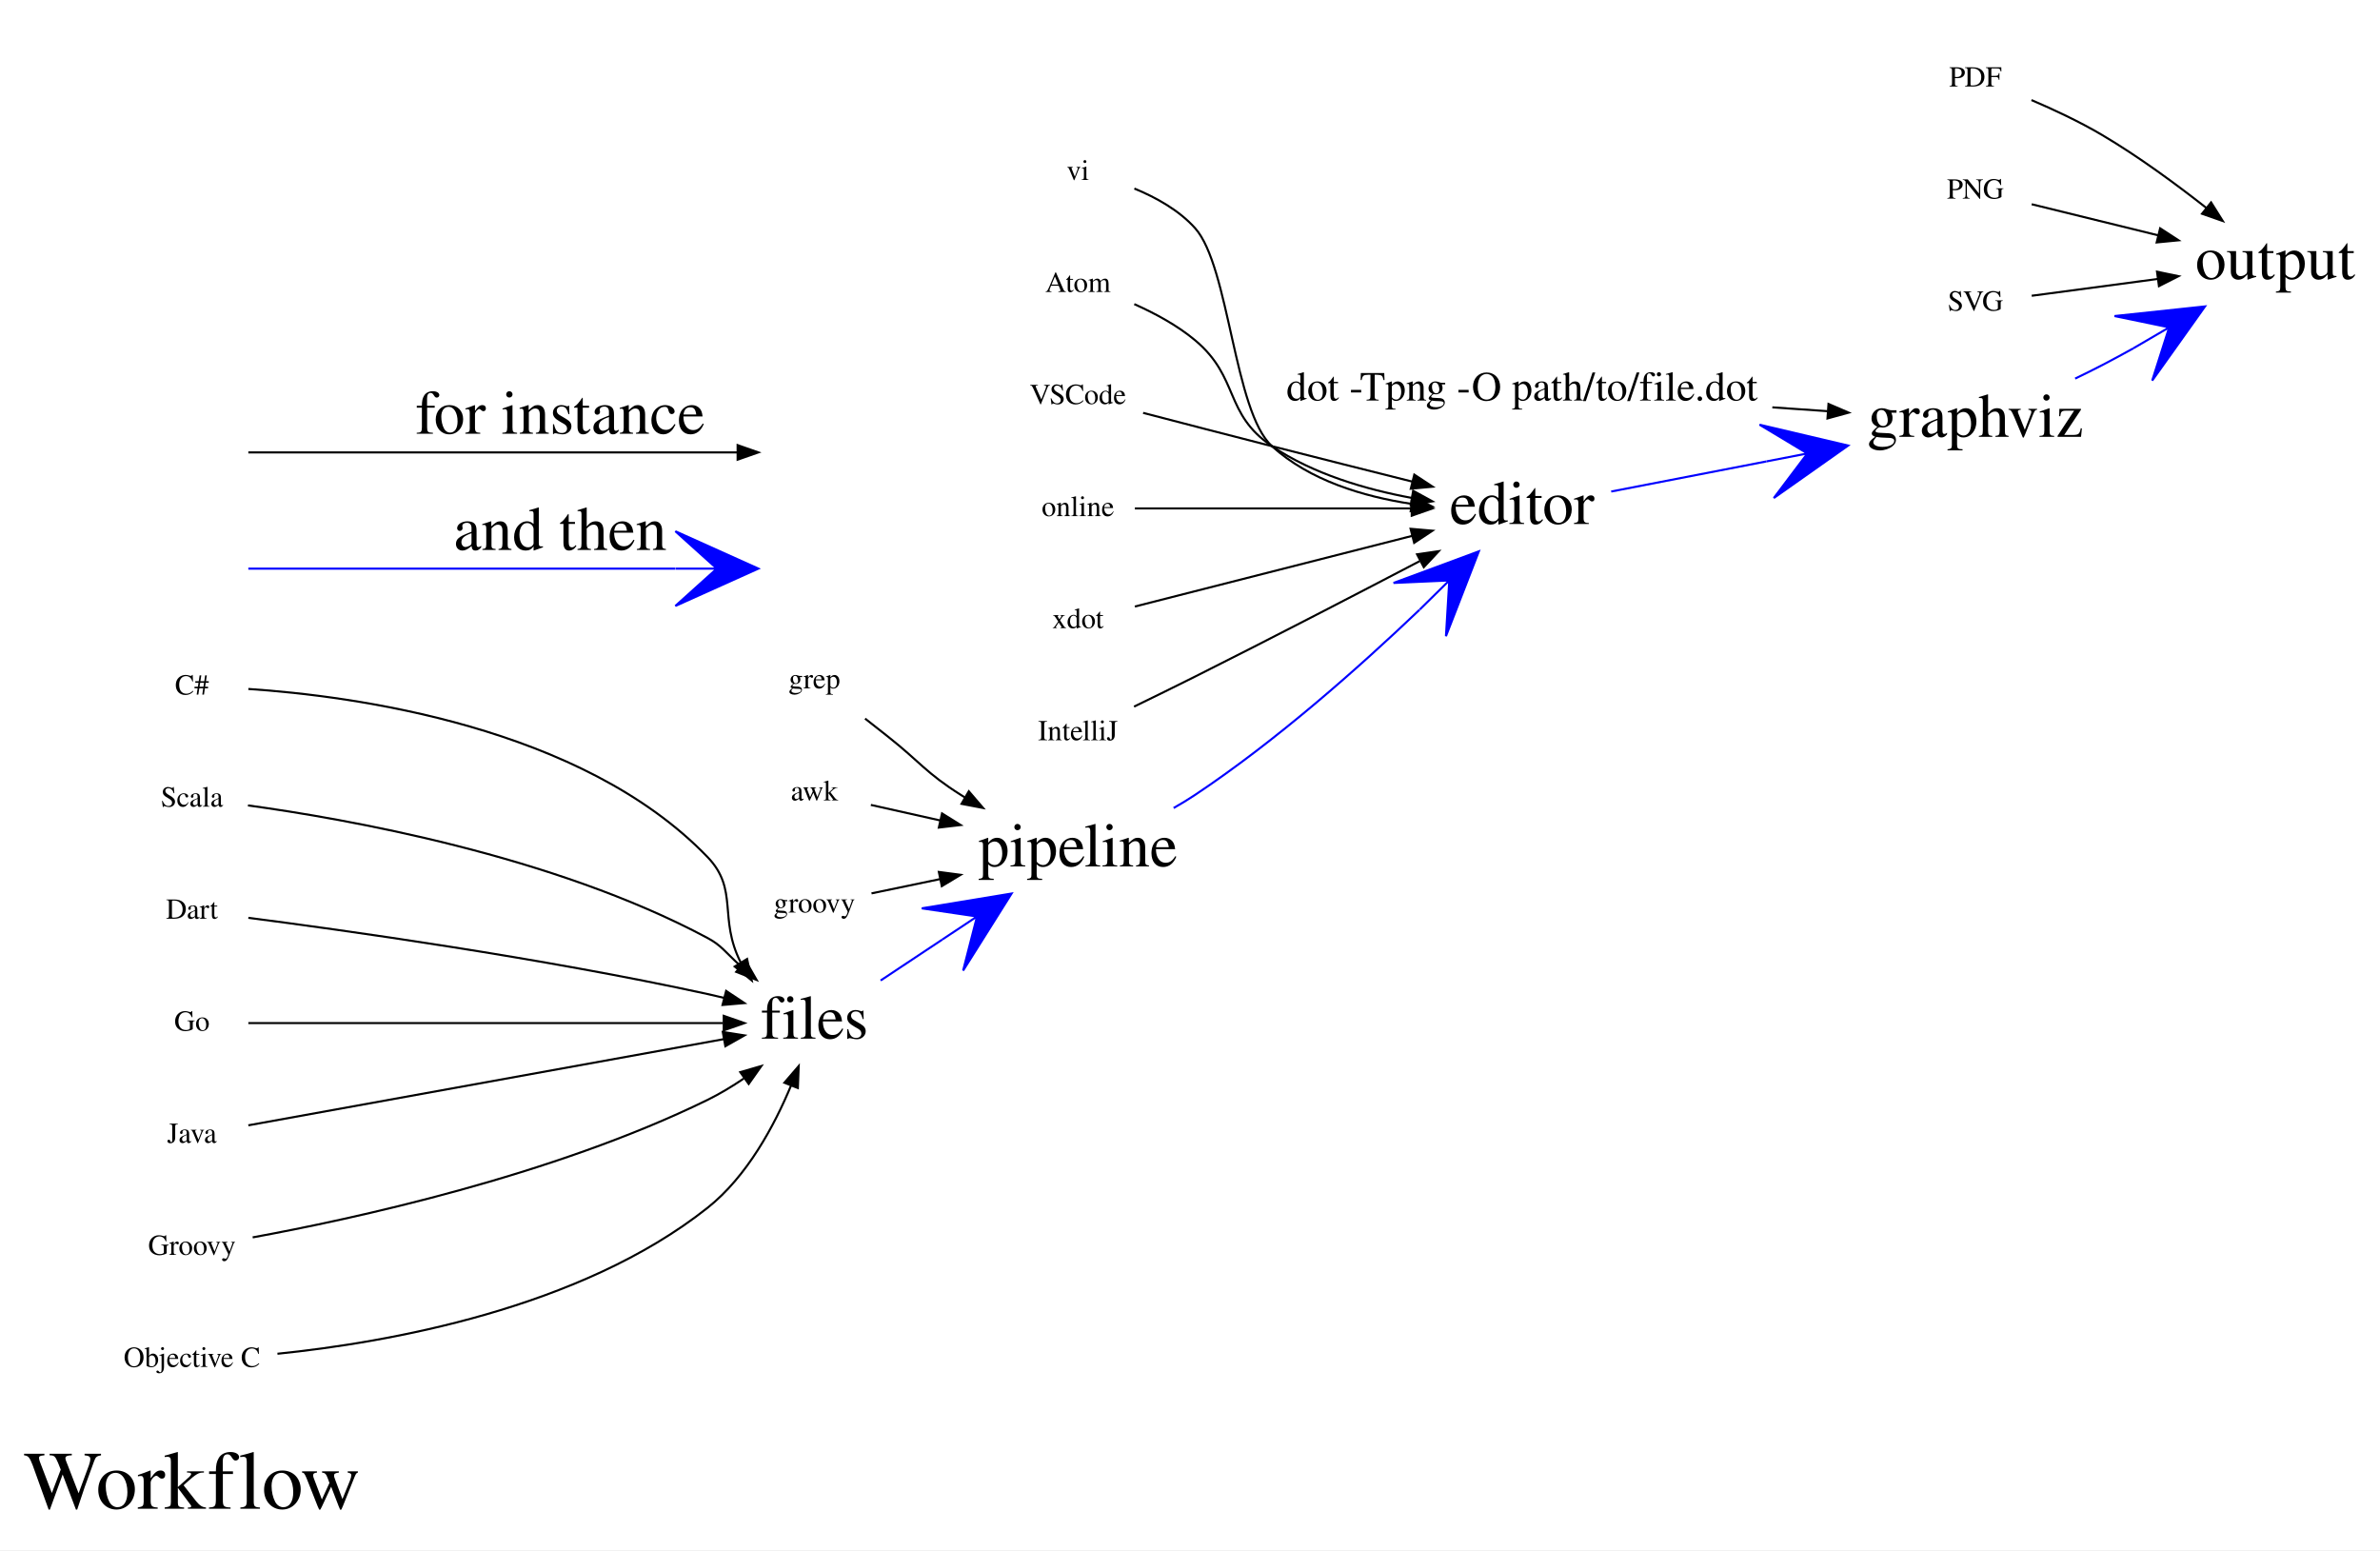
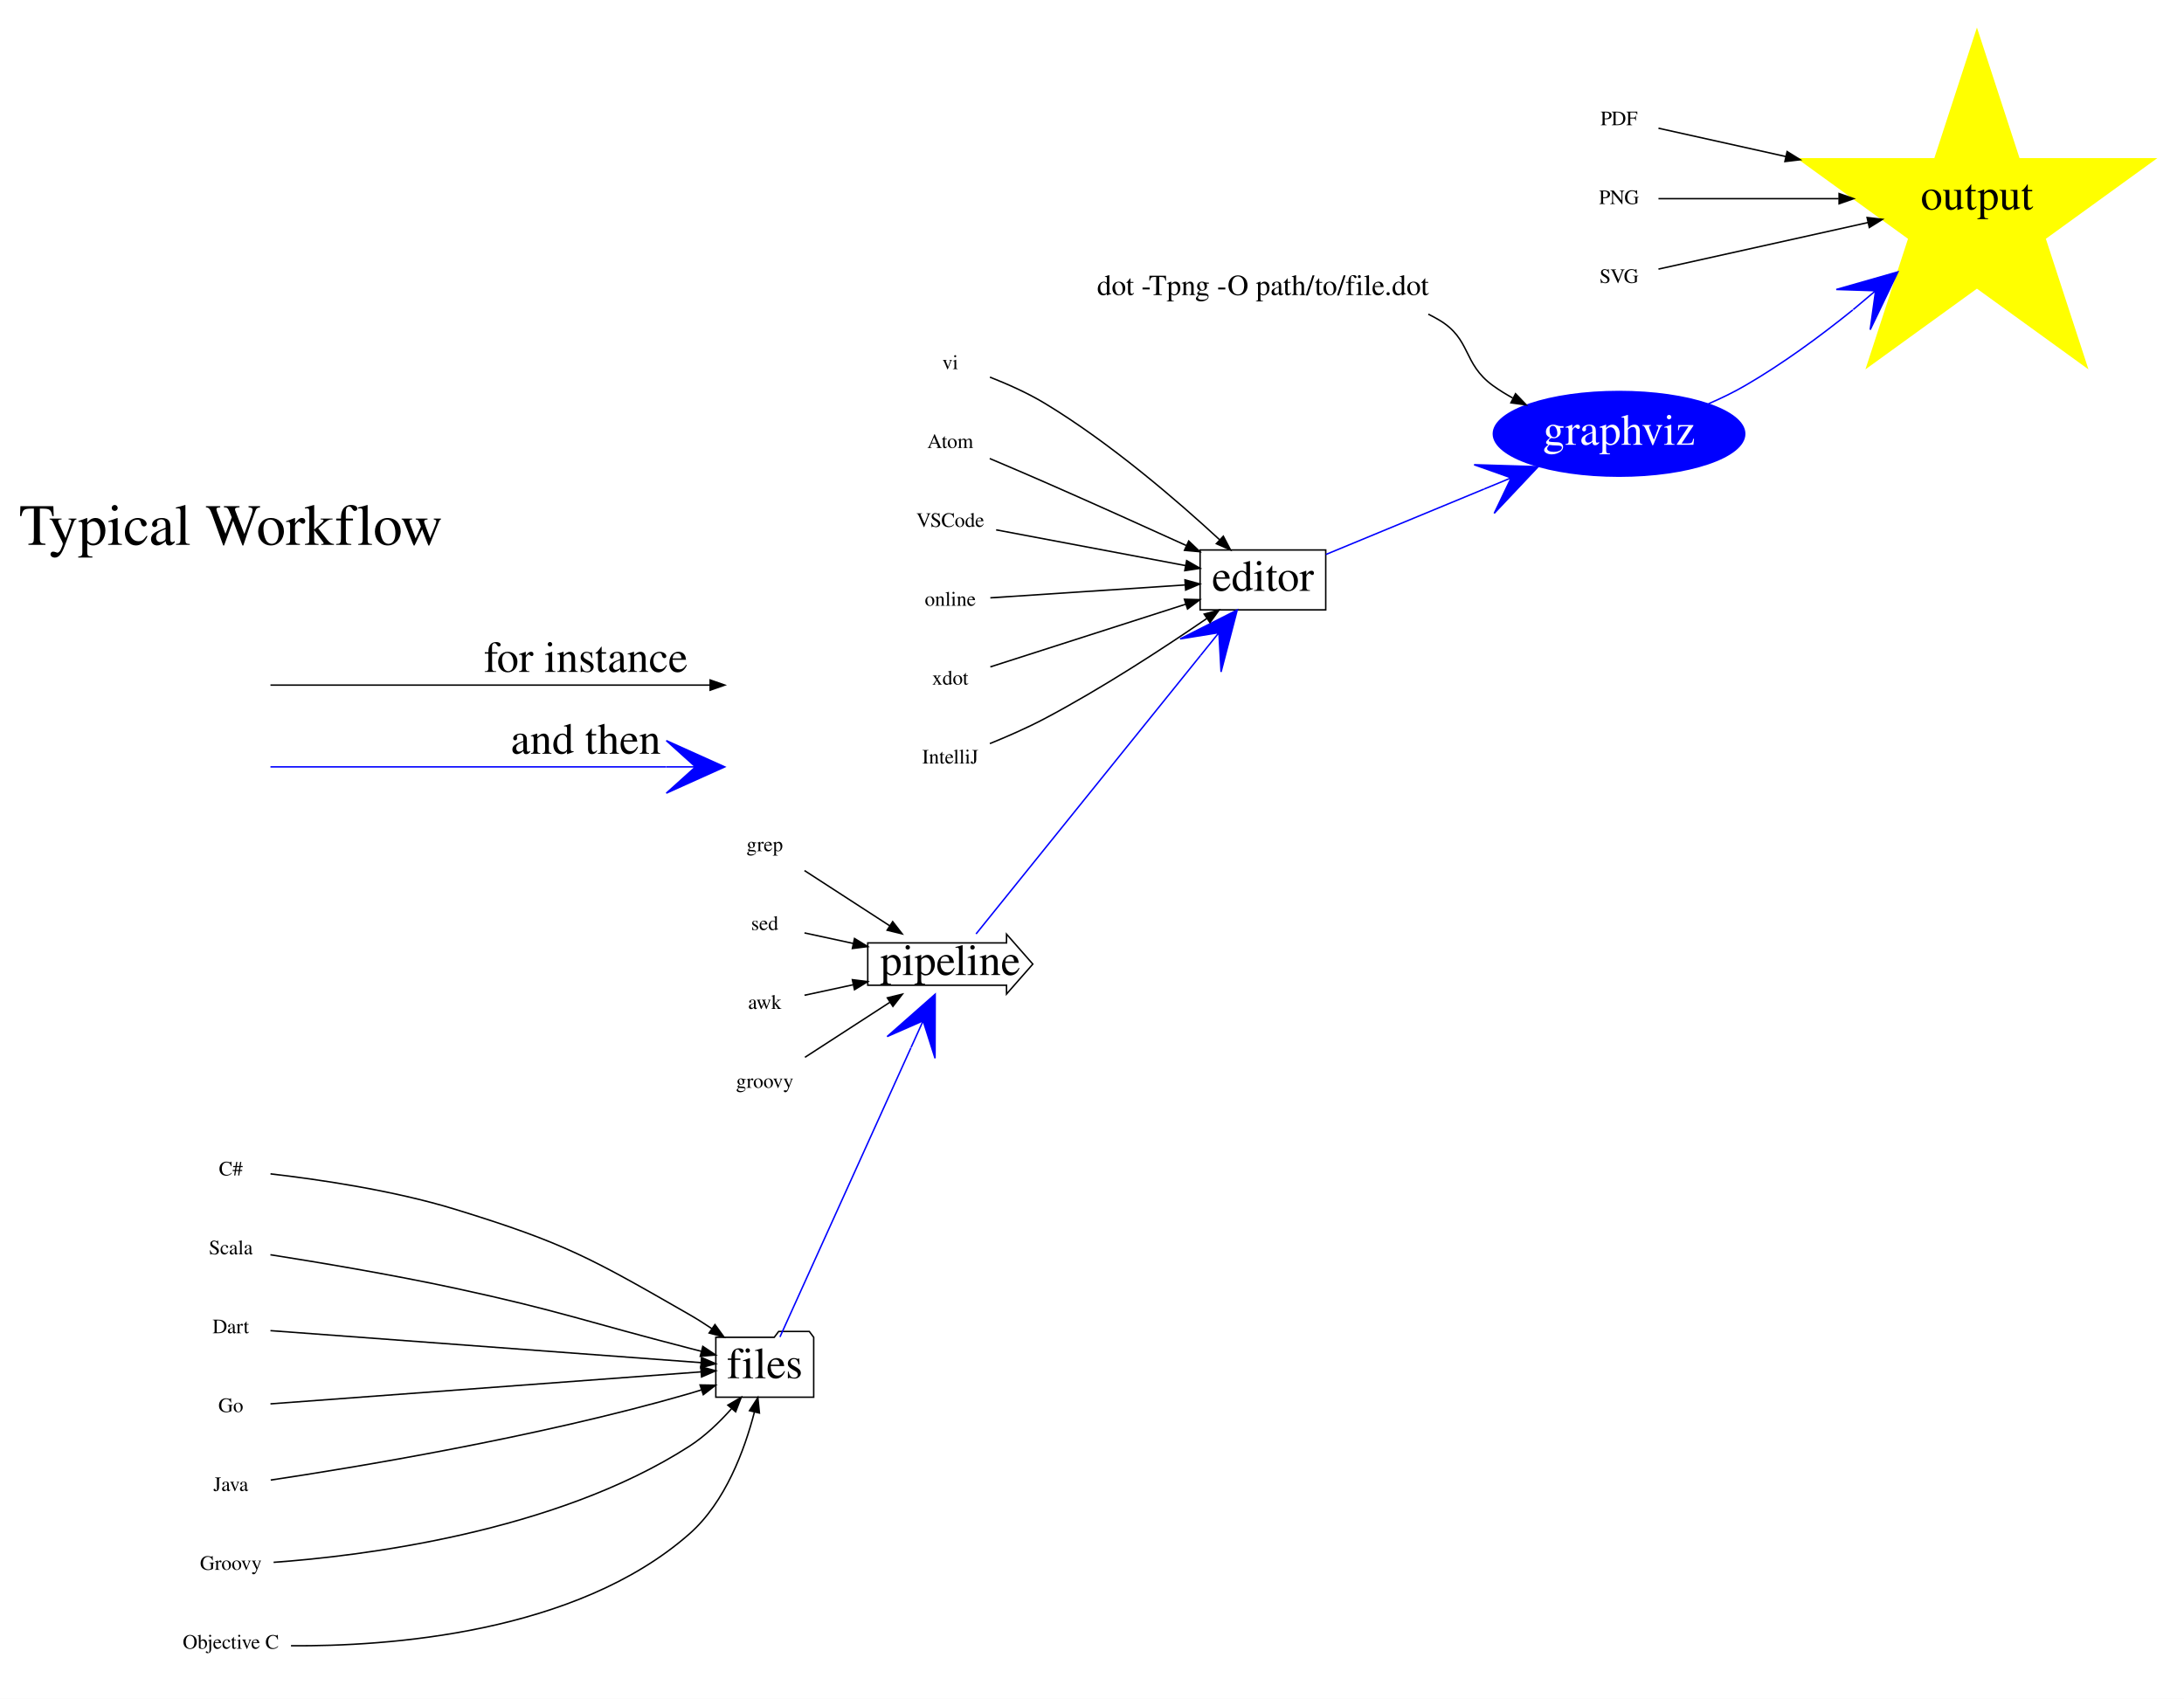
- <svg xmlns="http://www.w3.org/2000/svg" width="1147pt" height="747pt" viewBox="0.00 0.00 1147.00 747.00">
-   <g id="graph0" class="graph" transform="scale(1 1) rotate(0) translate(4 743)">
-     <polygon fill="white" stroke="transparent" points="-4,4 -4,-743 1143,-743 1143,4 -4,4" />
-     <g id="clust1" class="cluster">
- </g>
-     <g id="clust2" class="cluster">
- </g>
-     <g id="clust3" class="cluster">
- </g>
-     <g id="clust4" class="cluster">
+ <svg xmlns="http://www.w3.org/2000/svg" width="1495pt" height="1163pt" viewBox="0.00 0.00 1495.01 1163.00">
+   <g id="graph0" class="graph" transform="scale(1 1) rotate(0) translate(4 1159)">
+     <polygon fill="white" stroke="transparent" points="-4,4 -4,-1159 1491.01,-1159 1491.01,4 -4,4" />
+     <g id="clust5" class="cluster">
+ </g>
+     <g id="clust6" class="cluster">
+ </g>
+     <g id="clust7" class="cluster">
+ </g>
+     <g id="clust8" class="cluster">
</g>
    <g id="node1" class="node">
-       <text text-anchor="middle" x="88.5" y="-16" font-family="Times,serif" font-size="40.00">Workflow</text>
+       <polygon fill="none" stroke="black" points="553,-243.5 550,-247.5 529,-247.5 526,-243.5 486,-243.5 486,-202.5 553,-202.5 553,-243.5" />
+       <text text-anchor="middle" x="519.5" y="-215.5" font-family="Times,serif" font-size="30.00">files</text>
    </g>
    <g id="node2" class="node">
-       <text text-anchor="middle" x="388.5" y="-242.5" font-family="Times,serif" font-size="30.00">files</text>
+       <polygon fill="none" stroke="black" points="685,-513.5 590,-513.5 590,-484.5 685,-484.5 685,-478.5 703,-499 685,-519.5 685,-513.5" />
+       <text text-anchor="middle" x="646.5" y="-491.5" font-family="Times,serif" font-size="30.00">pipeline</text>
+     </g>
+     <g id="edge1" class="edge">
+       <path fill="none" stroke="blue" d="M529.9,-243.74C548.72,-285.31 591.63,-380.06 619.55,-441.7" />
+       <polygon fill="blue" stroke="blue" points="636.17,-478.39 603.27,-449.38 627.91,-460.17 619.66,-441.95 619.66,-441.95 619.66,-441.95 627.91,-460.17 636.06,-434.53 636.17,-478.39 636.17,-478.39" />
    </g>
    <g id="node3" class="node">
-       <text text-anchor="middle" x="515.5" y="-325.5" font-family="Times,serif" font-size="30.00">pipeline</text>
-     </g>
-     <g id="edge1" class="edge">
-       <path fill="none" stroke="blue" d="M420.4,-270.52C429.49,-276.55 439.79,-283.39 450.16,-290.28" />
-       <polygon fill="blue" stroke="blue" points="483.52,-312.43 440.24,-305.3 466.86,-301.37 450.2,-290.31 450.2,-290.31 450.2,-290.31 466.86,-301.37 460.16,-275.31 483.52,-312.43 483.52,-312.43" />
+       <polygon fill="none" stroke="black" points="903.5,-782.5 817.5,-782.5 817.5,-741.5 903.5,-741.5 903.5,-782.5" />
+       <text text-anchor="middle" x="860.5" y="-754.5" font-family="Times,serif" font-size="30.00">editor</text>
+     </g>
+     <g id="edge2" class="edge">
+       <path fill="none" stroke="blue" d="M664.14,-519.64C696.95,-560.35 770.92,-652.11 817.83,-710.31" />
+       <polygon fill="blue" stroke="blue" points="842.94,-741.46 803.82,-721.61 830.39,-725.89 817.84,-710.32 817.84,-710.32 817.84,-710.32 830.39,-725.89 831.85,-699.02 842.94,-741.46 842.94,-741.46" />
    </g>
    <g id="node4" class="node">
-       <text text-anchor="middle" x="729.5" y="-490.5" font-family="Times,serif" font-size="30.00">editor</text>
-     </g>
-     <g id="edge2" class="edge">
-       <path fill="none" stroke="blue" d="M561.61,-353.64C565.2,-355.67 568.7,-357.8 572,-360 610.99,-385.98 650.52,-420.93 680.1,-449.15" />
-       <polygon fill="blue" stroke="blue" points="708.71,-477.33 667.58,-462.09 694.46,-463.3 680.21,-449.26 680.21,-449.26 680.21,-449.26 694.46,-463.3 692.85,-436.44 708.71,-477.33 708.71,-477.33" />
+       <ellipse fill="blue" stroke="blue" cx="1104.27" cy="-862" rx="86.03" ry="28.98" />
+       <text text-anchor="middle" x="1104.27" y="-854.5" font-family="Times,serif" font-size="30.00" fill="white">graphviz</text>
+     </g>
+     <g id="edge3" class="edge">
+       <path fill="none" stroke="blue" d="M903.61,-779.42C933.46,-791.76 974.64,-808.8 1011.86,-824.19" />
+       <polygon fill="blue" stroke="blue" points="1048.92,-839.52 1005.07,-840.86 1030.43,-831.87 1011.95,-824.23 1011.95,-824.23 1011.95,-824.23 1030.43,-831.87 1018.83,-807.6 1048.92,-839.52 1048.92,-839.52" />
    </g>
    <g id="node5" class="node">
-       <text text-anchor="middle" x="948" y="-532.5" font-family="Times,serif" font-size="30.00">graphviz</text>
-     </g>
-     <g id="edge3" class="edge">
-       <path fill="none" stroke="blue" d="M772.5,-506.15C793.93,-510.31 820.99,-515.55 847.36,-520.67" />
-       <polygon fill="blue" stroke="blue" points="886.69,-528.3 843.99,-538.35 867.05,-524.49 847.42,-520.68 847.42,-520.68 847.42,-520.68 867.05,-524.49 850.85,-503.01 886.69,-528.3 886.69,-528.3" />
+       <polygon fill="yellow" stroke="yellow" points="1471.25,-1050.28 1378.07,-1050.28 1349.27,-1138.56 1320.48,-1050.28 1227.3,-1050.28 1302.68,-995.72 1273.89,-907.44 1349.27,-962 1424.66,-907.44 1395.86,-995.72 1471.25,-1050.28" />
+       <text text-anchor="middle" x="1349.27" y="-1015.5" font-family="Times,serif" font-size="30.00">output</text>
+     </g>
+     <g id="edge4" class="edge">
+       <path fill="none" stroke="blue" d="M1165.55,-882.59C1174.14,-886.31 1182.71,-890.46 1190.53,-895 1215.89,-909.7 1241.41,-928.36 1264.32,-946.84" />
+       <polygon fill="blue" stroke="blue" points="1295.17,-972.87 1252.99,-960.83 1279.89,-959.97 1264.6,-947.08 1264.6,-947.08 1264.6,-947.08 1279.89,-959.97 1276.21,-933.32 1295.17,-972.87 1295.17,-972.87" />
    </g>
    <g id="node6" class="node">
-       <text text-anchor="middle" x="1092.5" y="-608.5" font-family="Times,serif" font-size="30.00">output</text>
-     </g>
-     <g id="edge4" class="edge">
-       <path fill="none" stroke="blue" d="M996.08,-560.57C1000.48,-562.68 1004.84,-564.84 1009,-567 1013.96,-569.58 1019.03,-572.32 1024.11,-575.14" />
-       <polygon fill="blue" stroke="blue" points="1058.67,-595.34 1015.05,-590.7 1041.4,-585.25 1024.13,-575.16 1024.13,-575.16 1024.13,-575.16 1041.4,-585.25 1033.22,-559.62 1058.67,-595.34 1058.67,-595.34" />
-     </g>
+ </g>
    <g id="node7" class="node">
</g>
+     <g id="edge5" class="edge">
+       <path fill="none" stroke="blue" d="M181.14,-634C237.27,-634 370.78,-634 452.01,-634" />
+       <polygon fill="blue" stroke="blue" points="492.11,-634 452.11,-652 472.11,-634 452.11,-634 452.11,-634 452.11,-634 472.11,-634 452.11,-616 492.11,-634 492.11,-634" />
+       <text text-anchor="middle" x="397" y="-643" font-family="Times,serif" font-size="30.00">and then</text>
+     </g>
    <g id="node8" class="node">
- </g>
-     <g id="edge5" class="edge">
-       <path fill="none" stroke="blue" d="M115.68,-469C161.28,-469 256.57,-469 321.3,-469" />
-       <polygon fill="blue" stroke="blue" points="361.48,-469 321.48,-487 341.48,-469 321.48,-469 321.48,-469 321.48,-469 341.48,-469 321.48,-451 361.48,-469 361.48,-469" />
-       <text text-anchor="middle" x="266" y="-478" font-family="Times,serif" font-size="30.00">and then</text>
+       <text text-anchor="middle" x="154" y="-354.3" font-family="Times,serif" font-size="14.00">C#</text>
+     </g>
+     <g id="edge6" class="edge">
+       <path fill="none" stroke="black" d="M181.18,-355.38C212.02,-351.84 264.56,-344.38 308,-331 382.53,-308.05 400.37,-297.82 468,-259 473.08,-256.08 478.29,-252.78 483.34,-249.38" />
+       <polygon fill="black" stroke="black" points="485.41,-252.2 491.63,-243.63 481.42,-246.45 485.41,-252.2" />
    </g>
    <g id="node9" class="node">
-       <text text-anchor="middle" x="88.5" y="-408.3" font-family="Times,serif" font-size="14.00">C#</text>
-     </g>
-     <g id="edge6" class="edge">
-       <path fill="none" stroke="black" d="M115.69,-411.01C165.93,-407.66 276.25,-393.1 337,-330 352.13,-314.28 342.09,-300.73 352.98,-279.2" />
-       <polygon fill="black" stroke="black" points="356.05,-280.9 358.28,-270.54 350.08,-277.25 356.05,-280.9" />
+       <text text-anchor="middle" x="154" y="-300.3" font-family="Times,serif" font-size="14.00">Scala</text>
+     </g>
+     <g id="edge7" class="edge">
+       <path fill="none" stroke="black" d="M181.11,-300.01C211.66,-295.21 263.71,-286.57 308,-277 379.75,-261.5 396.9,-254.26 468,-236 470.62,-235.33 473.32,-234.63 476.04,-233.93" />
+       <polygon fill="black" stroke="black" points="477.09,-237.28 485.9,-231.4 475.35,-230.5 477.09,-237.28" />
    </g>
    <g id="node10" class="node">
-       <text text-anchor="middle" x="88.5" y="-354.3" font-family="Times,serif" font-size="14.00">Scala</text>
-     </g>
-     <g id="edge7" class="edge">
-       <path fill="none" stroke="black" d="M115.5,-354.9C162.22,-348.49 262.44,-330.92 337,-291 343.51,-287.52 345.17,-284.61 352.7,-277.67" />
-       <polygon fill="black" stroke="black" points="355.37,-279.98 360.64,-270.79 350.79,-274.69 355.37,-279.98" />
+       <text text-anchor="middle" x="154" y="-246.3" font-family="Times,serif" font-size="14.00">Dart</text>
+     </g>
+     <g id="edge8" class="edge">
+       <path fill="none" stroke="black" d="M181.14,-248.06C243.18,-243.45 399.75,-231.82 475.77,-226.17" />
+       <polygon fill="black" stroke="black" points="476.23,-229.65 485.95,-225.42 475.72,-222.67 476.23,-229.65" />
    </g>
    <g id="node11" class="node">
-       <text text-anchor="middle" x="88.5" y="-300.3" font-family="Times,serif" font-size="14.00">Dart</text>
-     </g>
-     <g id="edge8" class="edge">
-       <path fill="none" stroke="black" d="M115.69,-300.73C161.05,-294.86 257.06,-281.48 337,-264 339.62,-263.43 342.3,-262.8 345,-262.14" />
-       <polygon fill="black" stroke="black" points="345.94,-265.51 354.76,-259.64 344.21,-258.73 345.94,-265.51" />
+       <text text-anchor="middle" x="154" y="-192.3" font-family="Times,serif" font-size="14.00">Go</text>
+     </g>
+     <g id="edge9" class="edge">
+       <path fill="none" stroke="black" d="M181.14,-197.94C243.18,-202.55 399.75,-214.18 475.77,-219.83" />
+       <polygon fill="black" stroke="black" points="475.72,-223.33 485.95,-220.58 476.23,-216.35 475.72,-223.33" />
    </g>
    <g id="node12" class="node">
-       <text text-anchor="middle" x="88.5" y="-246.3" font-family="Times,serif" font-size="14.00">Go</text>
-     </g>
-     <g id="edge9" class="edge">
-       <path fill="none" stroke="black" d="M115.68,-250C167.11,-250 281.72,-250 344.45,-250" />
-       <polygon fill="black" stroke="black" points="344.79,-253.5 354.79,-250 344.79,-246.5 344.79,-253.5" />
+       <text text-anchor="middle" x="154" y="-138.3" font-family="Times,serif" font-size="14.00">Java</text>
+     </g>
+     <g id="edge10" class="edge">
+       <path fill="none" stroke="black" d="M181.32,-145.78C235.61,-153.91 363.64,-174.78 468,-205 470.72,-205.79 473.51,-206.64 476.32,-207.54" />
+       <polygon fill="black" stroke="black" points="475.22,-210.87 485.82,-210.7 477.43,-204.22 475.22,-210.87" />
    </g>
    <g id="node13" class="node">
-       <text text-anchor="middle" x="88.5" y="-192.3" font-family="Times,serif" font-size="14.00">Java</text>
-     </g>
-     <g id="edge10" class="edge">
-       <path fill="none" stroke="black" d="M115.68,-200.74C167.21,-210.08 282.2,-230.92 344.83,-242.27" />
-       <polygon fill="black" stroke="black" points="344.33,-245.73 354.79,-244.07 345.57,-238.85 344.33,-245.73" />
+       <text text-anchor="middle" x="154" y="-84.3" font-family="Times,serif" font-size="14.00">Groovy</text>
+     </g>
+     <g id="edge11" class="edge">
+       <path fill="none" stroke="black" d="M183.28,-89.45C241.17,-93.6 375.51,-109.43 468,-169 478.6,-175.83 488.5,-185.37 496.68,-194.53" />
+       <polygon fill="black" stroke="black" points="494.24,-197.07 503.39,-202.41 499.57,-192.53 494.24,-197.07" />
    </g>
    <g id="node14" class="node">
-       <text text-anchor="middle" x="88.5" y="-138.3" font-family="Times,serif" font-size="14.00">Groovy</text>
-     </g>
-     <g id="edge11" class="edge">
-       <path fill="none" stroke="black" d="M117.77,-146.74C165,-155.39 262.14,-176.3 337,-213 342.89,-215.89 348.81,-219.47 354.42,-223.26" />
-       <polygon fill="black" stroke="black" points="352.76,-226.37 362.93,-229.32 356.82,-220.67 352.76,-226.37" />
+       <text text-anchor="middle" x="154" y="-30.3" font-family="Times,serif" font-size="14.00">Objective C</text>
+     </g>
+     <g id="edge12" class="edge">
+       <path fill="none" stroke="black" d="M195.19,-32.34C260.49,-31.84 390.15,-40.35 468,-109 492.55,-130.64 505.71,-166.48 512.38,-192.2" />
+       <polygon fill="black" stroke="black" points="509.04,-193.28 514.78,-202.19 515.85,-191.65 509.04,-193.28" />
    </g>
    <g id="node15" class="node">
-       <text text-anchor="middle" x="88.5" y="-84.3" font-family="Times,serif" font-size="14.00">Objective C</text>
-     </g>
-     <g id="edge12" class="edge">
-       <path fill="none" stroke="black" d="M129.71,-90.66C182.48,-96.05 275.59,-112.27 337,-161 356.05,-176.11 369.16,-200.51 377.25,-219.94" />
-       <polygon fill="black" stroke="black" points="374.01,-221.26 380.92,-229.29 380.52,-218.71 374.01,-221.26" />
+       <text text-anchor="middle" x="519.5" y="-576.3" font-family="Times,serif" font-size="14.00">grep</text>
+     </g>
+     <g id="edge13" class="edge">
+       <path fill="none" stroke="black" d="M546.7,-563.02C563.59,-552.08 585.89,-537.63 605.02,-525.23" />
+       <polygon fill="black" stroke="black" points="607.07,-528.07 613.56,-519.7 603.27,-522.2 607.07,-528.07" />
    </g>
    <g id="node16" class="node">
-       <text text-anchor="middle" x="388.5" y="-411.3" font-family="Times,serif" font-size="14.00">grep</text>
-     </g>
-     <g id="edge13" class="edge">
-       <path fill="none" stroke="black" d="M412.91,-396.73C416.63,-393.82 420.42,-390.83 424,-388 439.62,-375.64 442.16,-370.65 459,-360 459.65,-359.59 460.3,-359.19 460.96,-358.78" />
-       <polygon fill="black" stroke="black" points="462.9,-361.7 469.79,-353.66 459.39,-355.65 462.9,-361.7" />
+       <text text-anchor="middle" x="519.5" y="-522.3" font-family="Times,serif" font-size="14.00">sed</text>
+     </g>
+     <g id="edge14" class="edge">
+       <path fill="none" stroke="black" d="M546.7,-520.34C556.55,-518.21 568.23,-515.69 580.05,-513.14" />
+       <polygon fill="black" stroke="black" points="580.94,-516.52 589.98,-510.99 579.47,-509.68 580.94,-516.52" />
    </g>
    <g id="node17" class="node">
-       <text text-anchor="middle" x="388.5" y="-357.3" font-family="Times,serif" font-size="14.00">awk</text>
-     </g>
-     <g id="edge14" class="edge">
-       <path fill="none" stroke="black" d="M415.7,-355.13C425.55,-352.93 437.23,-350.31 449.05,-347.66" />
-       <polygon fill="black" stroke="black" points="449.99,-351.04 458.98,-345.44 448.46,-344.21 449.99,-351.04" />
+       <text text-anchor="middle" x="519.5" y="-468.3" font-family="Times,serif" font-size="14.00">awk</text>
+     </g>
+     <g id="edge15" class="edge">
+       <path fill="none" stroke="black" d="M546.7,-477.66C556.55,-479.79 568.23,-482.31 580.05,-484.86" />
+       <polygon fill="black" stroke="black" points="579.47,-488.32 589.98,-487.01 580.94,-481.48 579.47,-488.32" />
    </g>
    <g id="node18" class="node">
-       <text text-anchor="middle" x="388.5" y="-303.3" font-family="Times,serif" font-size="14.00">groovy</text>
-     </g>
-     <g id="edge15" class="edge">
-       <path fill="none" stroke="black" d="M416.01,-312.51C425.81,-314.55 437.4,-316.96 449.12,-319.4" />
-       <polygon fill="black" stroke="black" points="448.46,-322.84 458.96,-321.45 449.88,-315.99 448.46,-322.84" />
+       <text text-anchor="middle" x="519.5" y="-414.3" font-family="Times,serif" font-size="14.00">groovy</text>
+     </g>
+     <g id="edge16" class="edge">
+       <path fill="none" stroke="black" d="M547.01,-435.18C563.91,-446.13 586.15,-460.54 605.21,-472.89" />
+       <polygon fill="black" stroke="black" points="603.42,-475.9 613.71,-478.4 607.23,-470.03 603.42,-475.9" />
    </g>
    <g id="node19" class="node">
-       <text text-anchor="middle" x="515.5" y="-656.3" font-family="Times,serif" font-size="14.00">vi</text>
-     </g>
-     <g id="edge16" class="edge">
-       <path fill="none" stroke="black" d="M542.69,-652.14C553.01,-647.9 564.23,-641.72 572,-633 588.47,-614.54 590.71,-544.66 609,-528 627.18,-511.43 653.14,-503.7 676.22,-500.2" />
-       <polygon fill="black" stroke="black" points="676.77,-503.66 686.24,-498.91 675.87,-496.72 676.77,-503.66" />
+       <text text-anchor="middle" x="646.5" y="-906.3" font-family="Times,serif" font-size="14.00">vi</text>
+     </g>
+     <g id="edge17" class="edge">
+       <path fill="none" stroke="black" d="M673.65,-900.81C685.44,-896.18 699.31,-890.05 711,-883 756.03,-855.83 802.09,-816.06 830.73,-789.62" />
+       <polygon fill="black" stroke="black" points="833.4,-791.92 838.33,-782.54 828.62,-786.79 833.4,-791.92" />
    </g>
    <g id="node20" class="node">
-       <text text-anchor="middle" x="515.5" y="-602.3" font-family="Times,serif" font-size="14.00">Atom</text>
-     </g>
-     <g id="edge17" class="edge">
-       <path fill="none" stroke="black" d="M542.65,-596.45C552.49,-592.07 563.38,-586.23 572,-579 593.45,-561 585.8,-543.69 609,-528 628.82,-514.6 654.14,-507.18 676.36,-503.07" />
-       <polygon fill="black" stroke="black" points="677.04,-506.51 686.33,-501.41 675.89,-499.61 677.04,-506.51" />
+       <text text-anchor="middle" x="646.5" y="-852.3" font-family="Times,serif" font-size="14.00">Atom</text>
+     </g>
+     <g id="edge18" class="edge">
+       <path fill="none" stroke="black" d="M673.51,-845.09C685.02,-840.23 698.71,-834.38 711,-829 743.35,-814.83 779.48,-798.54 808,-785.57" />
+       <polygon fill="black" stroke="black" points="809.71,-788.63 817.36,-781.31 806.81,-782.26 809.71,-788.63" />
    </g>
    <g id="node21" class="node">
-       <text text-anchor="middle" x="515.5" y="-548.3" font-family="Times,serif" font-size="14.00">VSCode</text>
-     </g>
-     <g id="edge18" class="edge">
-       <path fill="none" stroke="black" d="M546.9,-544.05C564.94,-539.35 588.26,-533.29 609,-528 631.19,-522.34 655.71,-516.16 676.74,-510.9" />
-       <polygon fill="black" stroke="black" points="677.6,-514.29 686.45,-508.47 675.9,-507.5 677.6,-514.29" />
+       <text text-anchor="middle" x="646.5" y="-798.3" font-family="Times,serif" font-size="14.00">VSCode</text>
+     </g>
+     <g id="edge19" class="edge">
+       <path fill="none" stroke="black" d="M677.87,-796.27C711.65,-789.9 766.8,-779.49 807.48,-771.82" />
+       <polygon fill="black" stroke="black" points="808.31,-775.22 817.49,-769.93 807.01,-768.34 808.31,-775.22" />
    </g>
    <g id="node22" class="node">
-       <text text-anchor="middle" x="515.5" y="-494.3" font-family="Times,serif" font-size="14.00">online</text>
-     </g>
-     <g id="edge19" class="edge">
-       <path fill="none" stroke="black" d="M542.92,-498C576.14,-498 633.95,-498 676.24,-498" />
-       <polygon fill="black" stroke="black" points="676.36,-501.5 686.36,-498 676.36,-494.5 676.36,-501.5" />
+       <text text-anchor="middle" x="646.5" y="-744.3" font-family="Times,serif" font-size="14.00">online</text>
+     </g>
+     <g id="edge20" class="edge">
+       <path fill="none" stroke="black" d="M673.92,-749.74C707.14,-751.94 764.95,-755.76 807.24,-758.55" />
+       <polygon fill="black" stroke="black" points="807.15,-762.05 817.36,-759.22 807.61,-755.07 807.15,-762.05" />
    </g>
    <g id="node23" class="node">
-       <text text-anchor="middle" x="515.5" y="-440.3" font-family="Times,serif" font-size="14.00">xdot</text>
-     </g>
-     <g id="edge20" class="edge">
-       <path fill="none" stroke="black" d="M542.92,-450.73C576.22,-459.21 634.19,-473.98 676.5,-484.76" />
-       <polygon fill="black" stroke="black" points="675.8,-488.19 686.36,-487.27 677.53,-481.41 675.8,-488.19" />
+       <text text-anchor="middle" x="646.5" y="-690.3" font-family="Times,serif" font-size="14.00">xdot</text>
+     </g>
+     <g id="edge21" class="edge">
+       <path fill="none" stroke="black" d="M673.92,-702.47C707.29,-713.18 765.44,-731.83 807.77,-745.41" />
+       <polygon fill="black" stroke="black" points="806.77,-748.76 817.36,-748.48 808.91,-742.1 806.77,-748.76" />
    </g>
    <g id="node24" class="node">
-       <text text-anchor="middle" x="515.5" y="-386.3" font-family="Times,serif" font-size="14.00">IntelliJ</text>
-     </g>
-     <g id="edge21" class="edge">
-       <path fill="none" stroke="black" d="M542.54,-402.5C551.86,-407.02 562.42,-412.19 572,-417 608.43,-435.28 649.32,-456.47 680.17,-472.59" />
-       <polygon fill="black" stroke="black" points="678.92,-475.89 689.4,-477.42 682.17,-469.69 678.92,-475.89" />
+       <text text-anchor="middle" x="646.5" y="-636.3" font-family="Times,serif" font-size="14.00">IntelliJ</text>
+     </g>
+     <g id="edge22" class="edge">
+       <path fill="none" stroke="black" d="M673.6,-649.95C685.25,-654.68 699.03,-660.68 711,-667 750.29,-687.74 792.78,-715.5 822.19,-735.66" />
+       <polygon fill="black" stroke="black" points="820.29,-738.6 830.51,-741.39 824.26,-732.83 820.29,-738.6" />
    </g>
    <g id="node25" class="node">
-       <text text-anchor="middle" x="948" y="-701.3" font-family="Times,serif" font-size="14.00">PDF</text>
-     </g>
-     <g id="edge22" class="edge">
-       <path fill="none" stroke="black" d="M975.03,-694.78C985.81,-690.17 998.28,-684.33 1009,-678 1026.44,-667.7 1044.57,-654.4 1059.37,-642.76" />
-       <polygon fill="black" stroke="black" points="1061.59,-645.47 1067.23,-636.5 1057.23,-640 1061.59,-645.47" />
+       <text text-anchor="middle" x="1104.27" y="-1073.3" font-family="Times,serif" font-size="14.00">PDF</text>
+     </g>
+     <g id="edge23" class="edge">
+       <path fill="none" stroke="black" d="M1131.27,-1071.22C1152.84,-1066.43 1185.24,-1059.23 1218.48,-1051.84" />
+       <polygon fill="black" stroke="black" points="1219.33,-1055.24 1228.33,-1049.65 1217.81,-1048.41 1219.33,-1055.24" />
    </g>
    <g id="node26" class="node">
-       <text text-anchor="middle" x="948" y="-647.3" font-family="Times,serif" font-size="14.00">PNG</text>
-     </g>
-     <g id="edge23" class="edge">
-       <path fill="none" stroke="black" d="M975.14,-644.58C992.2,-640.39 1015.13,-634.76 1036.12,-629.6" />
-       <polygon fill="black" stroke="black" points="1037.04,-632.98 1045.92,-627.2 1035.37,-626.18 1037.04,-632.98" />
+       <text text-anchor="middle" x="1104.27" y="-1019.3" font-family="Times,serif" font-size="14.00">PNG</text>
+     </g>
+     <g id="edge24" class="edge">
+       <path fill="none" stroke="black" d="M1131.27,-1023C1160.69,-1023 1210.29,-1023 1254.65,-1023" />
+       <polygon fill="black" stroke="black" points="1254.91,-1026.5 1264.91,-1023 1254.91,-1019.5 1254.91,-1026.5" />
    </g>
    <g id="node27" class="node">
-       <text text-anchor="middle" x="948" y="-593.3" font-family="Times,serif" font-size="14.00">SVG</text>
-     </g>
-     <g id="edge24" class="edge">
-       <path fill="none" stroke="black" d="M975.14,-600.48C992.12,-602.75 1014.92,-605.79 1035.83,-608.58" />
-       <polygon fill="black" stroke="black" points="1035.54,-612.07 1045.92,-609.92 1036.47,-605.13 1035.54,-612.07" />
+       <text text-anchor="middle" x="1104.27" y="-965.3" font-family="Times,serif" font-size="14.00">SVG</text>
+     </g>
+     <g id="edge25" class="edge">
+       <path fill="none" stroke="black" d="M1131.27,-974.78C1165.24,-982.33 1226.09,-995.85 1274.73,-1006.66" />
+       <polygon fill="black" stroke="black" points="1274.08,-1010.1 1284.6,-1008.85 1275.6,-1003.26 1274.08,-1010.1" />
    </g>
    <g id="node28" class="node">
</g>
    <g id="node29" class="node">
</g>
-     <g id="edge25" class="edge">
-       <path fill="none" stroke="black" d="M115.68,-525C169.01,-525 290.3,-525 351.19,-525" />
-       <polygon fill="black" stroke="black" points="351.48,-528.5 361.48,-525 351.48,-521.5 351.48,-528.5" />
-       <text text-anchor="middle" x="266" y="-534" font-family="Times,serif" font-size="30.00">for instance</text>
+     <g id="edge26" class="edge">
+       <path fill="none" stroke="black" d="M181.14,-690C244.91,-690 408.59,-690 481.96,-690" />
+       <polygon fill="black" stroke="black" points="482.11,-693.5 492.11,-690 482.11,-686.5 482.11,-693.5" />
+       <text text-anchor="middle" x="397" y="-699" font-family="Times,serif" font-size="30.00">for instance</text>
    </g>
    <g id="node30" class="node">
-       <text text-anchor="middle" x="729.5" y="-550" font-family="Times,serif" font-size="20.00">dot -Tpng -O path/to/file.dot</text>
-     </g>
-     <g id="edge26" class="edge">
-       <path fill="none" stroke="black" d="M850.15,-546.71C859.19,-546.08 868.12,-545.47 876.69,-544.87" />
-       <polygon fill="black" stroke="black" points="877.21,-548.34 886.94,-544.16 876.72,-541.36 877.21,-548.34" />
+       <text text-anchor="middle" x="860.5" y="-957" font-family="Times,serif" font-size="20.00">dot -Tpng -O path/to/file.dot</text>
+     </g>
+     <g id="edge27" class="edge">
+       <path fill="none" stroke="black" d="M973.72,-943.93C976.21,-942.7 978.64,-941.39 981,-940 1003.31,-926.86 997.02,-910.17 1018,-895 1022.23,-891.94 1026.79,-889.12 1031.51,-886.53" />
+       <polygon fill="black" stroke="black" points="1033.43,-889.48 1040.76,-881.83 1030.26,-883.24 1033.43,-889.48" />
+     </g>
+     <g id="node31" class="node">
+       <text text-anchor="middle" x="154" y="-786" font-family="Times,serif" font-size="40.00">Typical Workflow</text>
+       <text text-anchor="middle" x="154" y="-742" font-family="Times,serif" font-size="40.00"> </text>
    </g>
  </g>
</svg>
